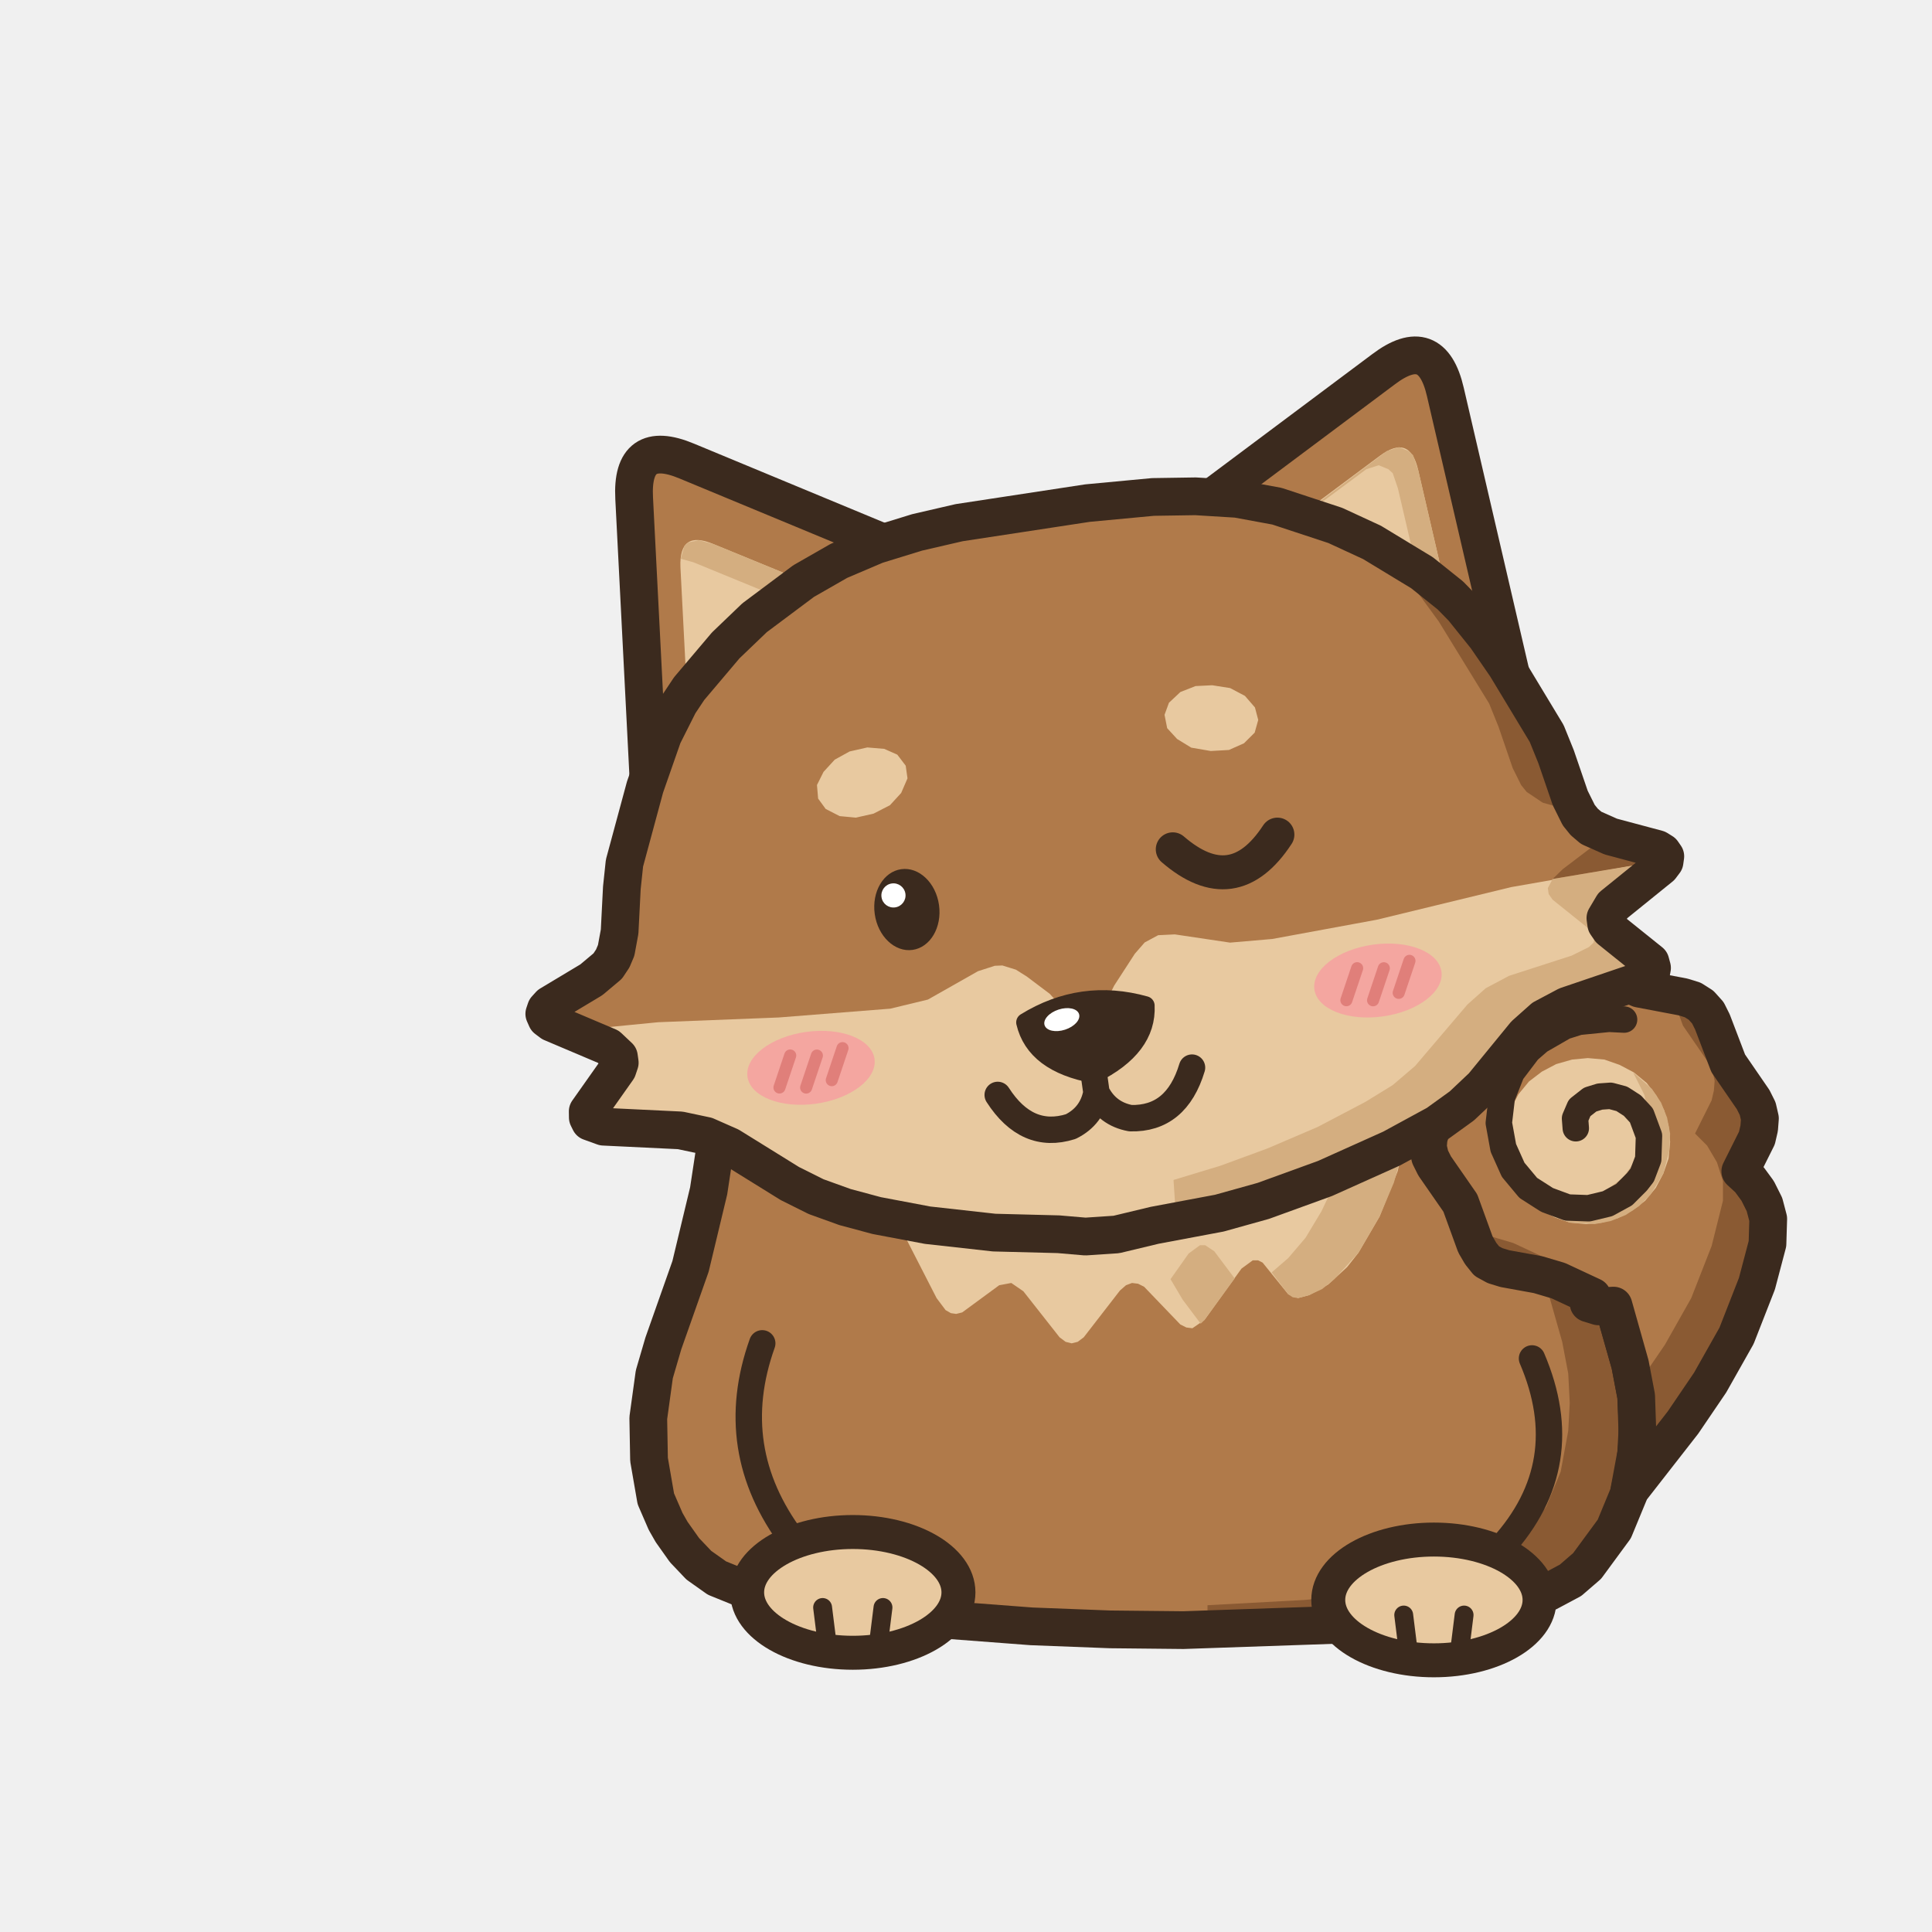
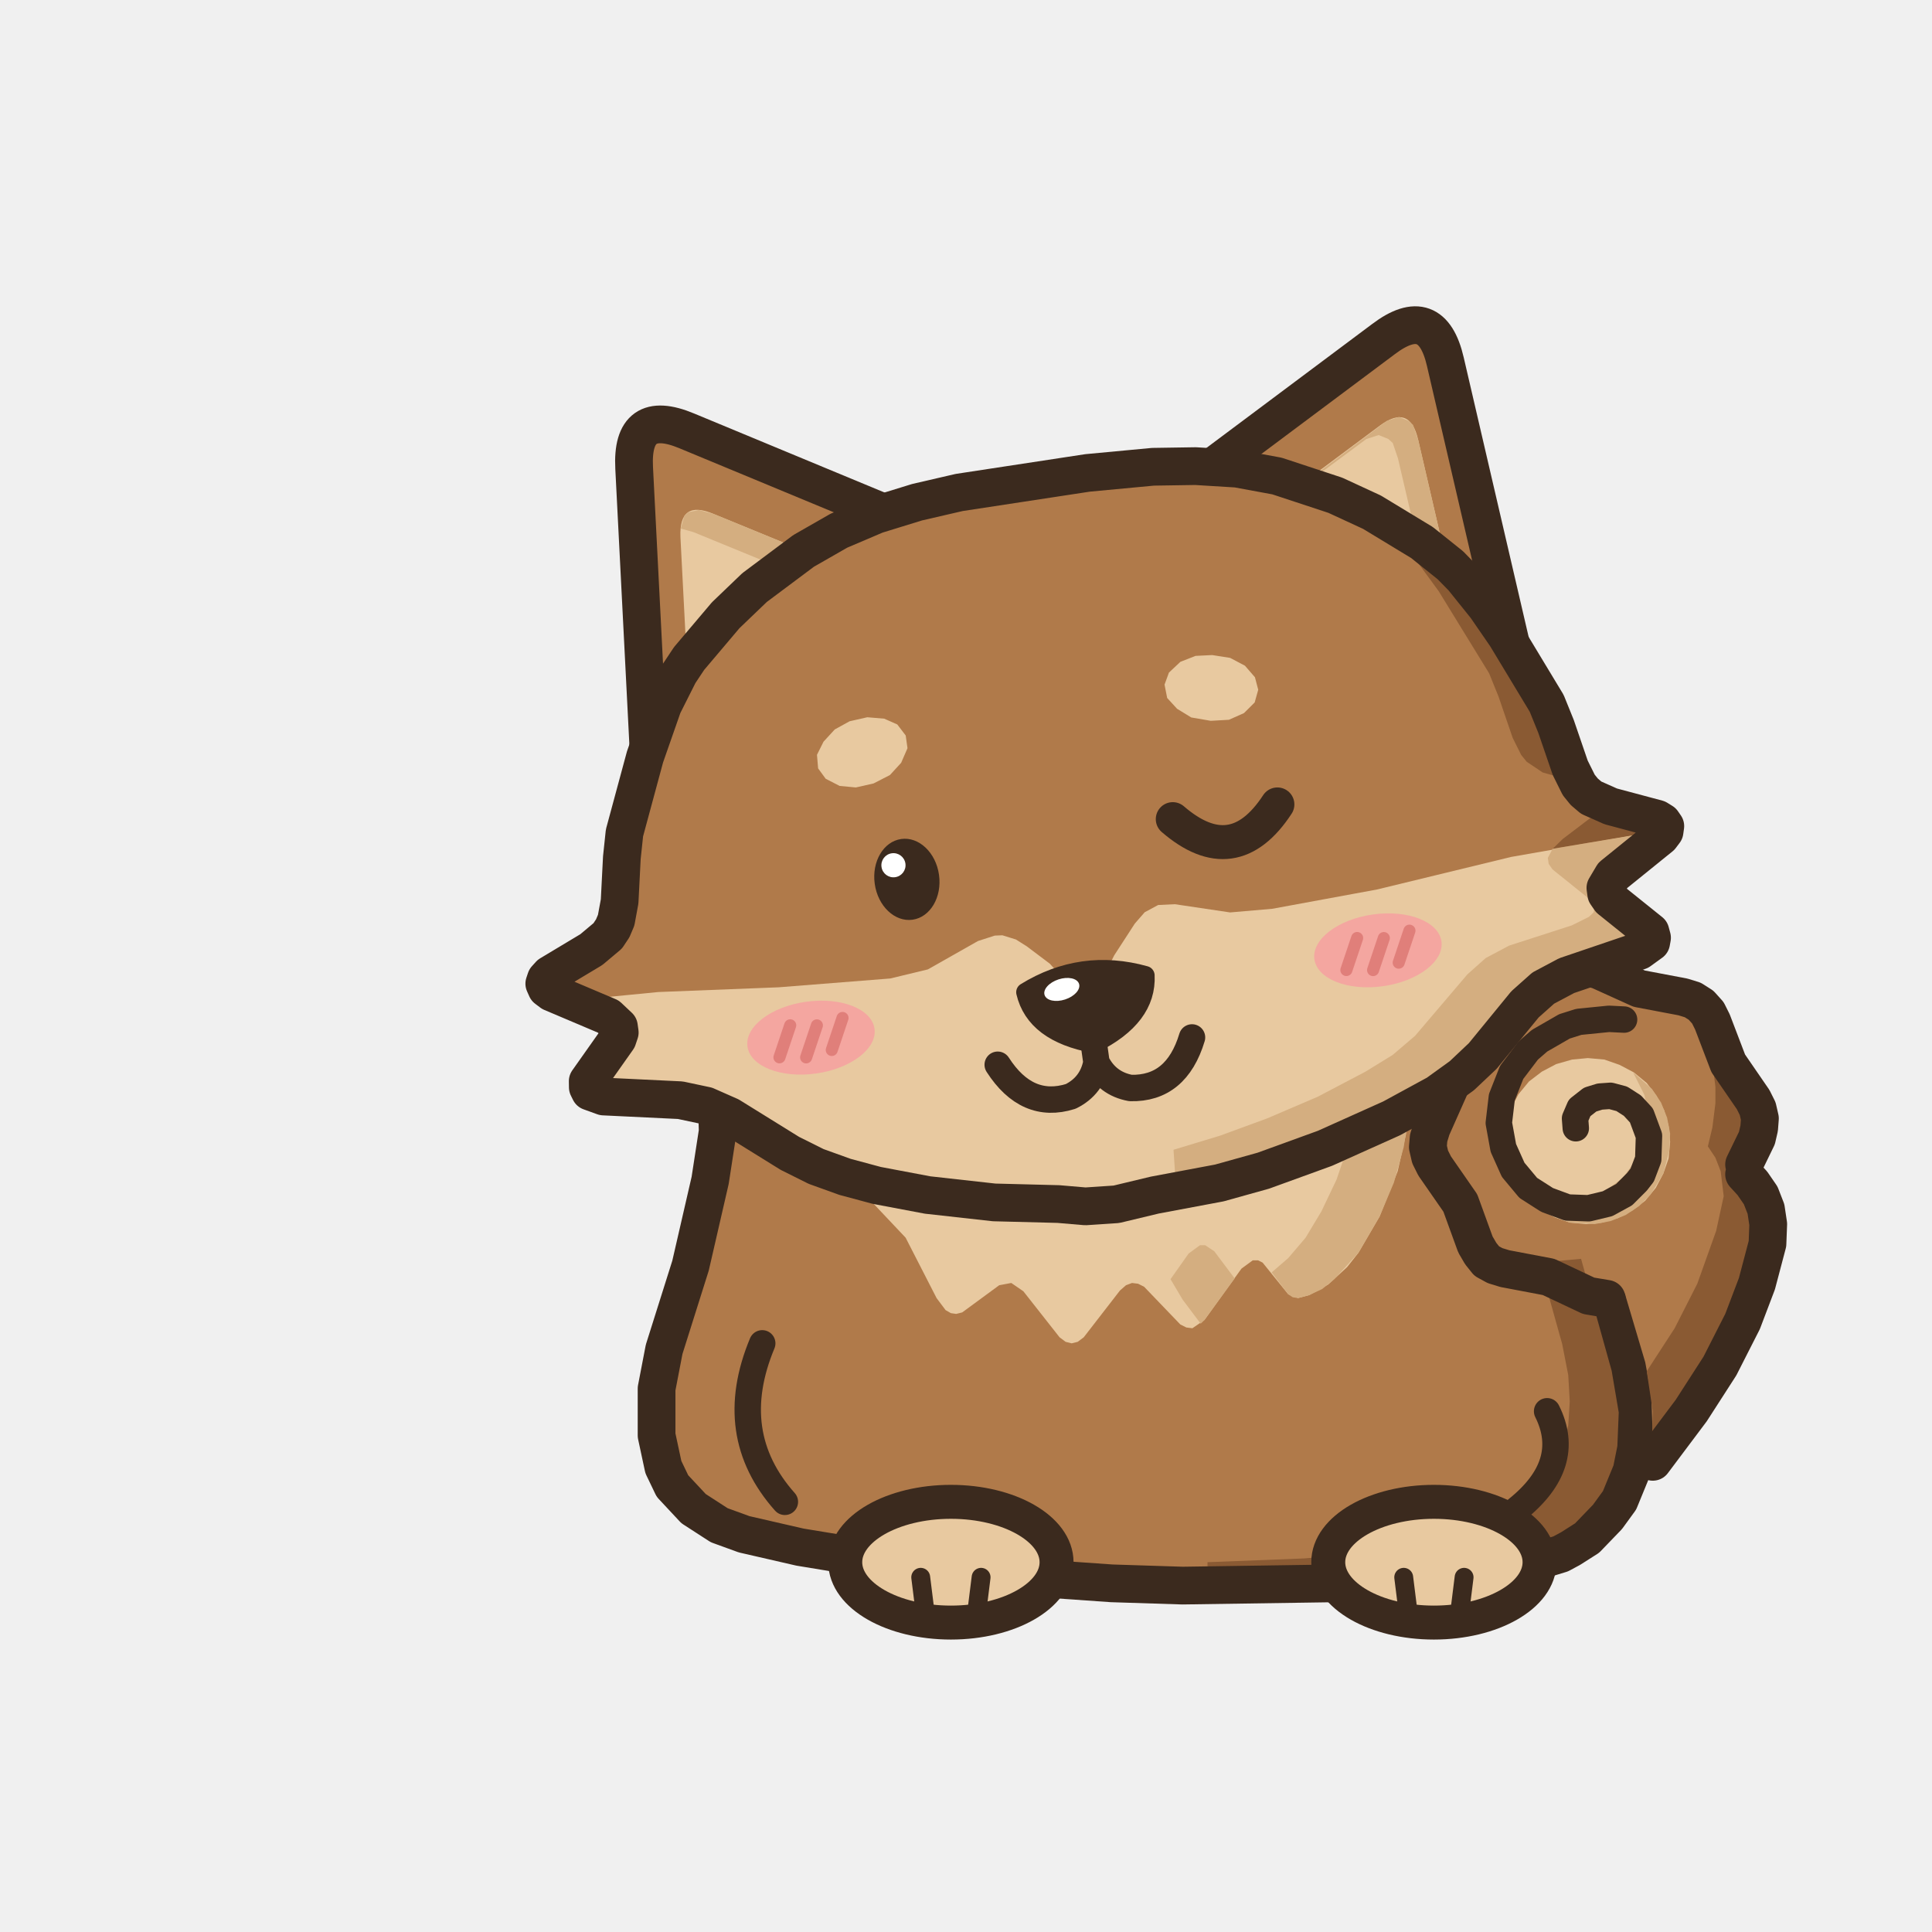
<svg xmlns="http://www.w3.org/2000/svg" viewBox="0 0 256 256">
-   <path d="M118 120 L112.1 120.6 L110.3 120.9 L108.4 121.6 L106.8 123.4 L103.1 126 L99.9 129.3 L97.5 132.9 L96.3 135.9 L94.9 142.9 L95.1 149.9 L93.9 157.8 L91.5 167.8 L87.9 178 L86.7 182.1 L85.9 187.9 L86 193.4 L86.9 198.6 L88.2 201.6 L89 203 L90.7 205.4 L92.6 207.4 L95 209.1 L98.7 210.6 L104 212 L111.5 213.2 L120.9 214.3 L136.7 215.5 L147.1 215.9 L156.8 216 L177.1 215.3 L186.5 214.6 L194.7 213.6 L200.8 212.4 L205.1 211 L208.1 209.4 L210.3 207.5 L213.9 202.6 L215.8 198 L216.8 192.6 L217 188.9 L216.8 185 L216 180.8 L212.9 169.9 L212 166 L211.5 160.8 L211.2 151.6 L210.2 143.3 L209.4 138.4 L208.6 135.4 L207.4 132.7 L205.9 130.4 L203.3 127.4 L198 123.2 L195.1 120.2 L192.4 119.1 L187.6 118.3 L179.2 117.9 L158.7 118.1 L135.4 119Z" fill="#B07A4A" />
-   <path d="M160 216 L177.1 215.3 L186.5 214.6 L194.7 213.6 L198 213 L203.2 211.7 L206.8 210.2 L208.1 209.4 L210.3 207.5 L213.9 202.6 L215.8 198 L216.8 192.6 L217 188.9 L216.8 185 L216 180.8 L212.9 169.9 L212 166 L211.5 160.8 L211.2 151.6 L210 141.6 L209 136.8 L207.4 132.7 L205.9 130.4 L204.2 128.4 L201.3 125.6 L198 123.2 L195.1 120.2 L192.4 119.1 L187.2 118.2 L189 120.2 L193.3 123.5 L196.1 126.4 L198.4 129.7 L200 133.8 L201 138.6 L202.2 148.6 L202.5 157.8 L203 163 L203.9 166.9 L207 177.8 L207.8 182 L208 185.9 L207.8 189.6 L206.8 195 L204.9 199.6 L202.2 203.4 L199.1 206.4 L196.1 208 L191.8 209.4 L189 210 L181.8 211.1 L172.9 212 L160 212.7Z" fill="#8A5A33" />
+   <path d="M118 120 L112.1 120.6 L110.3 120.9 L108.4 121.6 L106.8 123.4 L103.1 126 L99.9 129.3 L97.5 132.9 L96.3 135.9 L94.9 142.9 L95.1 149.9 L94.1 156.4 L91.5 167.7 L88 178.8 L87 184 L87 190.2 L87.9 194.4 L89.1 196.9 L91.9 199.9 L95.3 202.1 L98.6 203.3 L106 205 L113.3 206.2 L127.1 208.1 L137.3 209.1 L147.3 209.8 L156.7 210.1 L176.9 209.8 L190.8 208.8 L198 208 L203.2 207 L206.8 205.9 L208.1 205.2 L210.3 203.8 L213 201 L214.6 198.8 L216.2 194.9 L216.8 191.9 L217 187 L216 181.1 L212.9 170 L212 166 L211.5 160.8 L211.2 151.6 L210.2 143.3 L209.4 138.4 L208 134 L206.7 131.6 L205.1 129.4 L202.3 126.5 L198 123.2 L195.9 120.9 L194 119.6 L190.4 118.6 L184 118 L179.2 117.9 L150.8 118.4Z" fill="#B07A4A" />
+   <path d="M160 210.1 L171.9 209.9 L186.5 209.2 L194.7 208.4 L203.2 207 L206.8 205.9 L208.1 205.2 L210.3 203.8 L213.9 199.9 L215.8 196.2 L216.8 191.9 L217 188.7 L216.8 185.2 L216 181.1 L212.9 170 L212 166 L211.5 160.8 L211.2 151.6 L210 141.6 L209 136.8 L207.4 132.7 L205.9 130.4 L204.2 128.4 L201.3 125.6 L198 123.2 L195.1 120.2 L192.4 119.1 L187.2 118.2 L189 120.2 L193.3 123.5 L196.1 126.4 L198.4 129.7 L200 133.8 L201 138.6 L202.2 148.6 L202.5 157.8 L203 163 L203.9 167 L207 178.1 L207.8 182.2 L208 185.7 L207.8 188.9 L206.8 193.2 L205.6 195.8 L203.1 199 L200.3 201.5 L197.8 202.9 L191.8 204.5 L185.7 205.4 L172.8 206.5 L160 207Z" fill="#8A5A33" />
  <path d="M115.1 120.9 L113 122.1 L111.6 123.6 L110.7 125.2 L110.2 126.9 L110.1 128.7 L110.2 134.2 L109.8 137.8 L109.7 141.5 L110 145.4 L110.6 149.1 L112 154 L113.2 156.5 L114.9 158.6 L120 164 L124.1 172 L125.3 173.6 L126 174 L126.7 174.1 L127.5 173.9 L132.4 170.3 L134 170 L135.6 171.1 L140.4 177.2 L141.2 177.8 L142 178 L142.8 177.8 L143.6 177.2 L148.4 171 L149.2 170.3 L150 170 L150.8 170.1 L151.6 170.5 L156.4 175.5 L157.2 175.9 L158 176 L159.6 174.9 L164.5 168.1 L166 167 L166.7 167 L167.3 167.3 L170.7 171.5 L172 172 L173.5 171.6 L176 170.2 L178.5 167.9 L180 166 L182.8 161.2 L185.2 155.2 L186.3 150.3 L187 143 L186.7 137.4 L185.6 132.4 L185 127.4 L184.6 125.9 L183.9 124.4 L182.8 123 L181.2 121.8 L179 120.8 L176 120 L171.9 119.4 L166.7 118.8 L154.7 118.3 L122.6 119.7 L118 120Z" fill="#E8C9A0" />
  <path d="M159.6 174.9 L163.6 169.4 L160.9 165.8 L159.7 165 L159 165 L157.5 166.1 L155.1 169.5 L156.7 172.2 L159.1 175.4ZM168.5 168.6 L170.7 171.5 L171.3 171.9 L172 172 L173.5 171.6 L175.2 170.8 L176.8 169.5 L180 166 L182.8 161.2 L184.7 156.7 L186 152 L186.8 146.8 L187 141.1 L186.7 137.4 L185.6 132.4 L185 127.4 L184.6 125.9 L183.9 124.4 L182.8 123 L181.2 121.8 L179 120.8 L173.8 119.7 L175.8 121 L176.9 122.4 L177.6 123.9 L178 125.4 L178.6 130.4 L179.4 133.7 L179.9 137.2 L180 141 L179.8 144.8 L178.7 151.6 L177.1 156.3 L175.1 160.5 L173 164 L170.7 166.7Z" fill="#D4AE80" />
  <path d="M113 123 L111.5 124.4 L111.2 126.1 L111.9 127.9 L114.6 131.4 L117.8 134.7 L120.1 135.4 L124.4 135.5 L127 136 L129.3 137.3 L133.8 140.4 L136 141 L137.1 140.8 L138.2 140.2 L142.8 136.8 L143.9 136.2 L145 136 L146.1 136.2 L147.2 136.8 L151.8 140.3 L152.9 140.8 L154 141 L155.1 140.7 L156.2 140.1 L160.8 136.1 L161.9 135.4 L163 135 L164.1 135 L165.2 135.3 L168.6 137.1 L170.8 138 L173.3 137.7 L177.7 135.8 L180.3 134 L181.3 133 L185.1 127.7 L184.6 125.9 L183.9 124.4 L182.1 122.5 L180 122 L174.5 121.4 L157.7 120.7 L138 120.7 L121.3 121.4 L116 122Z" fill="#D4AE80" />
-   <path d="M118 120 L112.1 120.6 L110.3 120.9 L108.4 121.6 L106.8 123.4 L103.1 126 L99.9 129.3 L97.5 132.9 L96.3 135.9 L94.9 142.9 L95.1 149.9 L93.9 157.8 L91.5 167.8 L87.9 178 L86.7 182.1 L85.9 187.9 L86 193.4 L86.9 198.6 L88.2 201.6 L89 203 L90.7 205.4 L92.6 207.4 L95 209.1 L98.7 210.6 L104 212 L111.5 213.2 L120.9 214.3 L136.7 215.5 L147.1 215.9 L156.8 216 L177.1 215.3 L186.5 214.6 L194.7 213.6 L200.8 212.4 L205.1 211 L208.1 209.4 L210.3 207.5 L213.9 202.6 L215.8 198 L216.8 192.6 L217 188.9 L216.8 185 L216 180.8 L212.9 169.9 L212 166 L211.5 160.8 L211.2 151.6 L210.2 143.3 L209.4 138.4 L208.6 135.4 L207.4 132.7 L205.9 130.4 L203.3 127.4 L198 123.2 L195.1 120.2 L192.4 119.1 L187.6 118.3 L179.2 117.9 L158.7 118.1 L135.4 119Z" fill="none" stroke="#3B2A1E" stroke-width="5" stroke-linecap="round" stroke-linejoin="round" />
-   <path d="M106 141 Q103 146 105 150 M101 178 Q96 192 105 204 M203 180 Q209 194 199 205" fill="none" stroke="#3B2A1E" stroke-width="3.5" stroke-linecap="round" stroke-linejoin="round" />
-   <ellipse cx="113" cy="211" rx="14" ry="8" fill="#E8C9A0" stroke="#3B2A1E" stroke-width="4.5" />
-   <ellipse cx="190" cy="212" rx="14" ry="8" fill="#E8C9A0" stroke="#3B2A1E" stroke-width="4.5" />
-   <path d="M109 213 L109.5 217 M117 213 L116.5 217 M186 214 L186.5 218 M194 214 L193.5 218" fill="none" stroke="#3B2A1E" stroke-width="2.5" stroke-linecap="round" stroke-linejoin="round" />
-   <path d="M232.3 145.7 L229 140.9 L226.9 135.4 L226.3 134.2 L225.4 133.2 L224.3 132.5 L223 132.1 L217.2 131 L211.9 128.6 L210.6 128.2 L209.3 128.1 L208 128.4 L206.8 129 L202 132.4 L196.4 134.4 L195.2 135.1 L194.3 135.9 L193.6 137 L193.2 138.3 L192.1 144.1 L189.7 149.5 L189.3 150.8 L189.2 152 L189.5 153.3 L190.1 154.5 L193.5 159.4 L195.5 164.9 L196.2 166.1 L197 167.1 L198.1 167.7 L199.4 168.1 L203.8 168.9 L206.5 169.7 L211 171.8 L210.5 172.7 L211.8 173.1 L213.8 173 L216 180.8 L216.8 185 L217 190.8 L216.6 194.5 L215.9 197.6 L223 188.5 L226.6 183.2 L230.1 177 L232.8 170.1 L234.2 164.8 L234.3 161.5 L233.8 159.6 L232.9 157.8 L231.8 156.3 L230.6 155.2 L232.8 150.8 L233.1 149.5 L233.2 148.2 L232.9 146.9Z" fill="#B07A4A" />
-   <path d="M232.3 145.7 L229 140.9 L226.9 135.4 L226.3 134.2 L225.4 133.2 L224.3 132.5 L221.5 131.8 L223 135.9 L226.3 140.7 L226.9 141.9 L227.2 143.2 L227.1 144.5 L226.8 145.8 L224.6 150.2 L226.2 151.8 L227.5 154 L228.3 156.5 L228.3 159.1 L226.8 165.1 L224.1 172 L220.6 178.2 L216.7 183.9 L217 187 L217 190.8 L216.6 194.5 L215.9 197.6 L223 188.5 L227.9 181 L231.1 174.6 L233.6 167.5 L234.3 164.1 L234.1 160.9 L232.9 157.8 L231.8 156.3 L230.6 155.2 L232.8 150.8 L233.1 149.5 L233.2 148.2 L232.9 146.9ZM195 163.4 L196.2 166.1 L197 167.1 L198.1 167.7 L199.4 168.1 L205.2 169.2 L208.6 170.8 L207.8 168 L205.8 168.1 L204.5 167.7 L205 166.8 L200.5 164.7 L197.8 163.9Z" fill="#8A5A33" />
+   <path d="M118 120 L112.1 120.6 L110.3 120.9 L108.4 121.6 L106.8 123.4 L103.1 126 L99.9 129.3 L97.5 132.9 L96.3 135.9 L94.9 142.9 L95.1 149.9 L94.1 156.4 L91.5 167.7 L88 178.8 L87 184 L87 190.2 L87.9 194.4 L89.1 196.9 L91.9 199.9 L95.3 202.1 L98.6 203.3 L106 205 L113.3 206.2 L127.1 208.1 L137.3 209.1 L147.3 209.8 L156.7 210.1 L176.9 209.8 L190.8 208.8 L198 208 L203.2 207 L206.8 205.9 L208.1 205.2 L210.3 203.8 L213 201 L214.6 198.8 L216.2 194.9 L216.8 191.9 L217 187 L216 181.1 L212.9 170 L212 166 L211.5 160.8 L211.2 151.6 L210.2 143.3 L209.4 138.4 L208 134 L206.7 131.6 L205.1 129.4 L202.3 126.5 L198 123.2 L195.9 120.9 L194 119.6 L190.4 118.6 L184 118 L179.2 117.9 L150.8 118.4Z" fill="none" stroke="#3B2A1E" stroke-width="5" stroke-linecap="round" stroke-linejoin="round" />
+   <path d="M101 178 Q96 190 104 199 M205 187 Q208.5 194 201 200" fill="none" stroke="#3B2A1E" stroke-width="3.5" stroke-linecap="round" stroke-linejoin="round" />
+   <ellipse cx="126" cy="207" rx="14" ry="8" fill="#E8C9A0" stroke="#3B2A1E" stroke-width="4.5" />
+   <ellipse cx="190" cy="207" rx="14" ry="8" fill="#E8C9A0" stroke="#3B2A1E" stroke-width="4.5" />
+   <path d="M122 209 L122.5 213 M130 209 L129.5 213 M186 209 L186.5 213 M194 209 L193.5 213" fill="none" stroke="#3B2A1E" stroke-width="2.5" stroke-linecap="round" stroke-linejoin="round" />
+   <path d="M232.9 146.9 L232.3 145.7 L229 140.9 L226.9 135.4 L226.3 134.2 L225.4 133.2 L224.3 132.5 L223 132.1 L217.2 131 L211.9 128.6 L210.6 128.2 L209.3 128.1 L208 128.4 L206.8 129 L202 132.4 L196.4 134.4 L195.2 135.1 L194.3 135.9 L193.6 137 L193.2 138.3 L192.1 144.1 L189.7 149.5 L189.3 150.8 L189.2 152 L189.5 153.3 L190.1 154.5 L193.5 159.4 L195.5 164.9 L196.2 166.1 L197 167.1 L198.1 167.7 L199.4 168.1 L205.2 169.2 L210.5 171.7 L211.9 172.1 L213.1 172.1 L215.3 171.4 L218 180.5 L218.8 184.8 L219 190.4 L218.4 194.4 L224.1 186.9 L227.6 181.5 L230.9 175.1 L232.8 170.1 L234.2 164.8 L234.3 161.5 L233.8 159.6 L232.9 157.8 L231.8 156.3 L230.6 155.2 L232.8 150.8 L233.1 149.5 L233.2 148.2Z" fill="#B07A4A" />
+   <path d="M232.9 146.9 L229 140.9 L226.9 135.4 L226.3 134.2 L225.4 133.2 L223.1 132.1 L224.7 134.7 L225.6 136.7 L226.9 140.8 L227.3 144 L227.3 146.2 L226.9 149.4 L226.3 151.9 L227.3 153.4 L228 155.2 L228.4 158.5 L227.4 163.1 L224.9 170.1 L221.9 176 L218.2 181.7 L219 187 L218.9 190.5 L218.4 194.4 L224.1 186.9 L227.9 181 L231.1 174.6 L233.6 167.5 L234.3 164.1 L234.1 160.9 L232.9 157.8 L231.8 156.3 L230.6 155.2 L232.8 150.8 L233.1 149.5 L233.2 148.2ZM197 167.1 L198.1 167.7 L199.4 168.1 L205.2 169.2 L210.9 171.8 L209.5 166.8 L205.2 167.2 L202 167 L198.8 166.3 L195.6 165Z" fill="#8A5A33" />
  <path d="M221.1 149.2 L220.5 147.1 L219.5 145.2 L218.2 143.5 L216.5 142.1 L214.6 141.1 L212.6 140.4 L210.4 140.2 L208.3 140.4 L206.2 141 L204.3 142 L202.6 143.3 L201.2 145 L200.2 146.9 L199.5 148.9 L199.3 151.1 L199.5 153.2 L200.1 155.3 L201.1 157.2 L202.4 158.9 L204.1 160.3 L206 161.3 L208 162 L210.2 162.2 L212.3 162 L214.4 161.4 L216.3 160.4 L218 159.1 L219.4 157.4 L220.4 155.5 L221.1 153.5 L221.3 151.3Z" fill="#E8C9A0" />
  <path d="M220.9 148.1 L220.1 146.1 L218.9 144.3 L216.4 142.1 L217.9 145.1 L218.3 147.2 L218.2 149.4 L217.8 151.5 L216.9 153.5 L215 156.1 L212.4 158 L210.4 158.8 L208.3 159.2 L205 159 L203 158.3 L201.2 157.3 L202.4 158.9 L204.1 160.3 L206 161.3 L208 162 L211.3 162.2 L213.4 161.8 L215.4 161 L217.2 159.8 L218.7 158.3 L220.4 155.5 L221.2 152.4 L221.3 150.2Z" fill="#D4AE80" />
-   <path d="M232.3 145.7 L229 140.9 L226.9 135.4 L226.3 134.2 L225.4 133.2 L224.3 132.5 L223 132.1 L217.2 131 L211.9 128.6 L210.6 128.2 L209.3 128.1 L208 128.4 L206.8 129 L202 132.4 L196.4 134.4 L195.2 135.1 L194.3 135.9 L193.6 137 L193.2 138.3 L192.1 144.1 L189.7 149.5 L189.3 150.8 L189.2 152 L189.5 153.3 L190.1 154.5 L193.5 159.4 L195.5 164.9 L196.2 166.1 L197 167.1 L198.1 167.7 L199.4 168.1 L203.8 168.9 L206.5 169.7 L211 171.8 L210.5 172.7 L211.8 173.1 L213.8 173 L216 180.8 L216.8 185 L217 190.8 L216.6 194.5 L215.9 197.6 L223 188.5 L226.6 183.2 L230.1 177 L232.8 170.1 L234.2 164.8 L234.3 161.5 L233.8 159.6 L232.9 157.8 L231.8 156.3 L230.6 155.2 L232.8 150.8 L233.1 149.5 L233.2 148.2 L232.9 146.9 L232.3 145.7" fill="none" stroke="#3B2A1E" stroke-width="5" stroke-linecap="round" stroke-linejoin="round" />
+   <path d="M231.1 154.3 L232.8 150.8 L233.1 149.5 L233.2 148.2 L232.9 146.9 L232.3 145.7 L229 140.9 L226.9 135.4 L226.3 134.2 L225.4 133.2 L224.3 132.5 L223 132.1 L217.2 131 L211.9 128.6 L210.6 128.2 L209.3 128.1 L208 128.4 L206.8 129 L202 132.4 L196.4 134.4 L195.2 135.1 L194.3 135.9 L193.6 137 L193.2 138.3 L192.1 144.1 L189.7 149.5 L189.3 150.8 L189.2 152 L189.5 153.3 L190.1 154.5 L193.5 159.4 L195.5 164.9 L196.2 166.1 L197 167.1 L198.1 167.7 L199.4 168.1 L205.2 169.2 L210.5 171.7 L212.9 172.1M219 193.7 L224.1 186.9 L227.9 181 L230.9 175.1 L232.8 170.1 L234.2 164.8 L234.3 162.2 L234 160.2 L233.3 158.4 L232.2 156.8 L231.1 155.6" fill="none" stroke="#3B2A1E" stroke-width="5" stroke-linecap="round" stroke-linejoin="round" />
  <path d="M208.8 149.5 L208.7 148.2 L209.3 146.8 L210.7 145.7 L212 145.3 L213.4 145.2 L214.9 145.6 L216.3 146.5 L217.5 147.8 L218.5 150.5 L218.4 153.6 L217.6 155.7 L216.9 156.6 L215.2 158.3 L213 159.5 L210.5 160.1 L207.7 160 L205 159 L202.5 157.4 L200.5 155 L199.2 152.1 L198.6 148.8 L199 145.4 L200.3 142.1 L202.5 139.2 L204 137.9 L207.3 136 L209.2 135.4 L213.2 135 L215.2 135.1" fill="none" stroke="#3B2A1E" stroke-width="3.5" stroke-linecap="round" stroke-linejoin="round" />
-   <g transform="translate(-3 30) rotate(-8 148 84)">
+   <g transform="translate(-3 26) rotate(-8 148 84)">
    <path d="M92.4 74.2 Q90 76 90.3 73L94.3 28 Q95 20 101.9 24.1L131.4 41.5 Q134 43 131.6 44.8Z" fill="#B07A4A" stroke="#3B2A1E" stroke-width="5" stroke-linejoin="round" stroke-linecap="round" />
    <path d="M98.4 62.5 Q96.8 63.7 97 61.7L99.1 37.9 Q99.6 32.9 103.9 35.5L119.3 44.5 Q121 45.6 119.4 46.8Z" fill="#E8C9A0" />
    <path d="M97.5 63 L119.4 46.8 L120.2 45.9 L120.1 45.3 L119.3 44.5 L103.9 35.5 L102 34.7 L100.6 34.8 L100 35.2 L99.3 36.8 L100.9 37.5 L116.3 46.5 L117 47.1 L117.2 47.9 L116.4 48.8Z" fill="#D4AE80" />
    <path d="M164.4 44.8 Q162 43 164.6 41.6L195 24.9 Q202 21 202.7 29L206.7 74 Q207 77 204.6 75.2Z" fill="#B07A4A" stroke="#3B2A1E" stroke-width="5" stroke-linejoin="round" stroke-linecap="round" />
    <path d="M176.9 47.1 Q175.3 45.9 177 44.9L192.9 36.2 Q197.3 33.8 197.7 38.8L199.8 62.6 Q200 64.6 198.4 63.4Z" fill="#E8C9A0" />
    <path d="M196.6 62 L199.1 63.8 L199.6 63.8 L199.8 63.4 L199.8 62.6 L197.7 38.8 L197.3 36.7 L196.8 36.1 L195.6 35.4 L193.9 35.7 L176.4 45.4 L176.2 45.7 L190.9 37.7 L192.6 37.4 L193.8 38.1 L194.3 38.7 L194.7 40.8Z" fill="#D4AE80" />
    <path d="M153.7 37 L136.5 37.2 L130.8 37.7 L125.2 38.6 L120 40 L115 42 L107.9 45.9 L103.6 49 L98 54 L96.4 55.8 L93.7 59.7 L90.4 66.1 L86.3 75.7 L85.5 78.9 L84.4 84.6 L83.6 87 L83 88 L82.2 88.9 L79.8 90.4 L73.9 92.9 L73.3 93.4 L73 94 L73.2 94.7 L73.8 95.3 L80.8 99.5 L82 101 L82 101.8 L81.6 102.6 L76.9 107.6 L76.8 108.4 L77 109 L78.7 109.9 L88.7 111.8 L92 113 L94.9 114.8 L102.1 120.8 L105.3 123 L108.9 124.9 L112.9 126.6 L119.4 128.8 L128 131 L136.4 132.4 L139.9 133.2 L144 133.5 L149.2 133 L157.9 132.6 L163.9 131.8 L172.4 130 L181.7 127.3 L188.1 124.9 L191.7 123 L194.8 120.8 L201.3 114.8 L204 113 L207.3 111.8 L217.3 109.9 L219 109 L219.2 108.4 L219.1 107.6 L214.4 102.6 L214 101.8 L214 101 L215.2 99.5 L222.2 95.3 L222.8 94.7 L223 94 L222.7 93.4 L222.1 92.9 L216.2 90.4 L213.8 88.9 L213 88 L212.4 87 L211.6 84.6 L210.5 78.9 L209.7 75.7 L205.6 66.1 L203.5 61.9 L201 57.7 L199.6 55.8 L196.3 52.3 L190.3 47.4 L185.8 44.5 L178.5 40.9 L173.4 39.2 L168 38.1 L162.4 37.4Z" fill="#B07A4A" />
    <path d="M152.1 132.9 L157.9 132.6 L159.9 132.4 L161.9 132.1 L163.9 131.8 L165.9 131.4 L168 131 L170.2 130.5 L172.4 130 L174.7 129.4 L177 128.8 L179.4 128.1 L181.7 127.3 L183.9 126.6 L186.1 125.7 L188.1 124.9 L190 124 L191.7 123 L193.3 121.9 L194.8 120.8 L196.1 119.6 L200 115.9 L201.3 114.8 L204 113 L207.3 111.8 L215.9 110.3 L217.3 109.9 L218.3 109.5 L219 109 L219.2 108.4 L219.1 107.6 L218.5 106.9 L217.8 106 L215.1 103.5 L214.4 102.6 L214 101.8 L214 101 L215.2 99.5 L221.3 96 L222.2 95.3 L222.8 94.7 L223 94 L222.7 93.4 L221.2 92.4 L215.5 90 L214.3 91 L209.3 93.8 L207.8 94.9 L222.8 94.5 L221.3 96 L215.2 99.5 L214 101 L214 101.8 L214.4 102.6 L215.1 103.5 L218.5 106.9 L219 107.6 L219.2 108.4 L219 109 L218.3 109.5 L215.9 110.3 L207.3 111.8 L204 113 L201.3 114.8 L200 115.9 L194.8 120.8 L191.7 123 L188.1 124.9 L183.9 126.5 L174.7 129.4 L165.9 131.4 L159.9 132.3ZM211.3 83.3 L210.5 78.9 L209.7 75.7 L205.6 66.1 L202.3 59.7 L199.6 55.8 L196.3 52.3 L192.4 49 L186.8 45.2 L189.3 47.3 L192.6 50.8 L195.3 54.7 L197.6 59 L202.7 70.7 L203.5 73.9 L204.6 79.6 L205.4 82 L206 83 L207.9 84.7 L212.2 86.6Z" fill="#8A5A33" />
    <path d="M222.8 94.5 L202.2 95.2 L184 97 L169.9 97.6 L164.3 97.3 L157.2 95.2 L155 95 L153.1 95.7 L151.6 97 L148.3 100.8 L145.2 105.3 L144 106 L142.8 105.3 L139.7 100.7 L137 98 L135.7 96.9 L134 96.1 L133 96 L130.7 96.4 L123.6 99.2 L118.5 99.7 L103.7 98.8 L87.8 97.2 L76 96.7 L80.8 99.5 L82 101 L82 101.8 L81.6 102.6 L77 107.6 L76.8 108.4 L77 109 L77.7 109.5 L80 110.3 L88.7 111.8 L92 113 L94.9 114.8 L102.1 120.8 L105.3 123 L108.9 124.9 L115 127.3 L121.6 129.4 L128 131 L136.4 132.4 L139.9 133.2 L144.7 133.5 L149.2 133 L159.9 132.3 L168 131 L179.4 128.1 L186.1 125.7 L190 124 L193.3 121.9 L201.3 114.8 L204 113 L207.3 111.8 L217.3 109.9 L219 109 L219.2 108.4 L219 107.6 L214.4 102.6 L214 101.8 L214 101 L215.2 99.5 L221.3 96Z" fill="#E8C9A0" />
    <path d="M222.8 94.5 L207.8 94.9 L207 96 L207 96.8 L207.4 97.6 L212.1 102.6 L212.2 103.4 L212 104 L211.3 104.5 L208.9 105.3 L200.3 106.8 L197 108 L194.3 109.8 L186.3 116.9 L183 119 L179.1 120.7 L172.4 123.1 L165.4 125 L158.9 126.4 L152.5 127.4 L152.1 132.9 L159.9 132.3 L165.9 131.4 L174.7 129.4 L183.9 126.5 L188.1 124.9 L191.7 123 L194.8 120.8 L201.3 114.8 L204 113 L207.3 111.8 L215.9 110.3 L218.3 109.5 L219 109 L219.2 108.4 L219 107.6 L214.4 102.6 L214 101.8 L214 101 L215.2 99.5 L221.3 96Z" fill="#D4AE80" />
    <path d="M172.1 68.6 L171.9 66.9 L170.8 65.2 L169 63.9 L166.7 63.2 L164.5 63 L162.4 63.5 L160.7 64.7 L159.9 66.2 L160 68 L161.1 69.6 L162.8 71 L165.3 71.8 L167.7 72 L169.8 71.4 L171.4 70.2ZM125 68.1 L124.1 66.5 L122.5 65.5 L120.3 65 L117.9 65.2 L115.8 66 L114.1 67.4 L113 69 L112.9 70.8 L113.7 72.3 L115.4 73.5 L117.5 74 L119.9 73.8 L122.2 73 L123.9 71.6 L125 69.8Z" fill="#E8C9A0" />
    <path d="M153.7 37 L136.5 37.2 L130.8 37.7 L125.2 38.6 L120 40 L115 42 L107.9 45.9 L103.6 49 L98 54 L96.4 55.8 L93.7 59.7 L90.4 66.1 L86.3 75.7 L85.5 78.9 L84.4 84.6 L83.6 87 L83 88 L82.2 88.9 L79.8 90.4 L73.9 92.9 L73.3 93.4 L73 94 L73.2 94.7 L73.8 95.3 L80.8 99.5 L82 101 L82 101.8 L81.6 102.6 L76.9 107.6 L76.8 108.4 L77 109 L78.7 109.9 L88.7 111.8 L92 113 L94.9 114.8 L102.1 120.8 L105.3 123 L108.9 124.9 L112.9 126.6 L119.4 128.8 L128 131 L136.4 132.4 L139.9 133.2 L144 133.5 L149.2 133 L157.9 132.6 L163.9 131.8 L172.4 130 L181.7 127.3 L188.1 124.9 L191.7 123 L194.8 120.8 L201.3 114.8 L204 113 L207.3 111.8 L217.3 109.9 L219 109 L219.2 108.4 L219.1 107.6 L214.4 102.6 L214 101.8 L214 101 L215.2 99.5 L222.2 95.3 L222.8 94.7 L223 94 L222.7 93.4 L222.1 92.9 L216.2 90.4 L213.8 88.9 L213 88 L212.4 87 L211.6 84.6 L210.5 78.9 L209.7 75.7 L205.6 66.1 L203.5 61.9 L201 57.7 L199.6 55.8 L196.3 52.3 L190.3 47.4 L185.8 44.5 L178.5 40.9 L173.4 39.2 L168 38.1 L162.4 37.4Z" fill="none" stroke="#3B2A1E" stroke-width="5" stroke-linecap="round" stroke-linejoin="round" />
    <ellipse cx="107" cy="106" rx="8.5" ry="4.8" fill="#F4A6A0" />
    <ellipse cx="183" cy="105" rx="8.5" ry="4.8" fill="#F4A6A0" />
    <path d="M102.5 108 L104.5 104 M106 108.5 L108 104.5 M109.5 108 L111.5 104 M178.5 107 L180.5 103 M182 107.5 L184 103.5 M185.5 107 L187.5 103" fill="none" stroke="#E07F7A" stroke-width="1.6" stroke-linecap="round" stroke-linejoin="round" />
    <ellipse cx="122.5" cy="87" rx="4.3" ry="5.4" fill="#3B2A1E" />
    <circle cx="121" cy="84.9" r="1.6" fill="#FFFFFF" />
    <path d="M158.5 84.0 Q165.5 92.0 172.5 84.0" fill="none" stroke="#3B2A1E" stroke-width="4.5" stroke-linecap="round" stroke-linejoin="round" />
    <path d="M144 111 L144 114.5 M131 113 Q134 119.5 140 118.5 Q143 117.5 144 114.5 Q145 117.5 148 118.5 Q154 119.5 157 113" fill="none" stroke="#3B2A1E" stroke-width="3.5" stroke-linecap="round" stroke-linejoin="round" />
    <path d="M136 104 Q144 100.5 152 104 Q151.5 109.5 144 112 Q136.5 109.5 136 104Z" fill="#3B2A1E" stroke="#3B2A1E" stroke-width="2.5" stroke-linejoin="round" />
    <ellipse cx="140.8" cy="104.3" rx="2.4" ry="1.4" transform="rotate(-10 140.8 104.3)" fill="#FFFFFF" />
  </g>
</svg>
